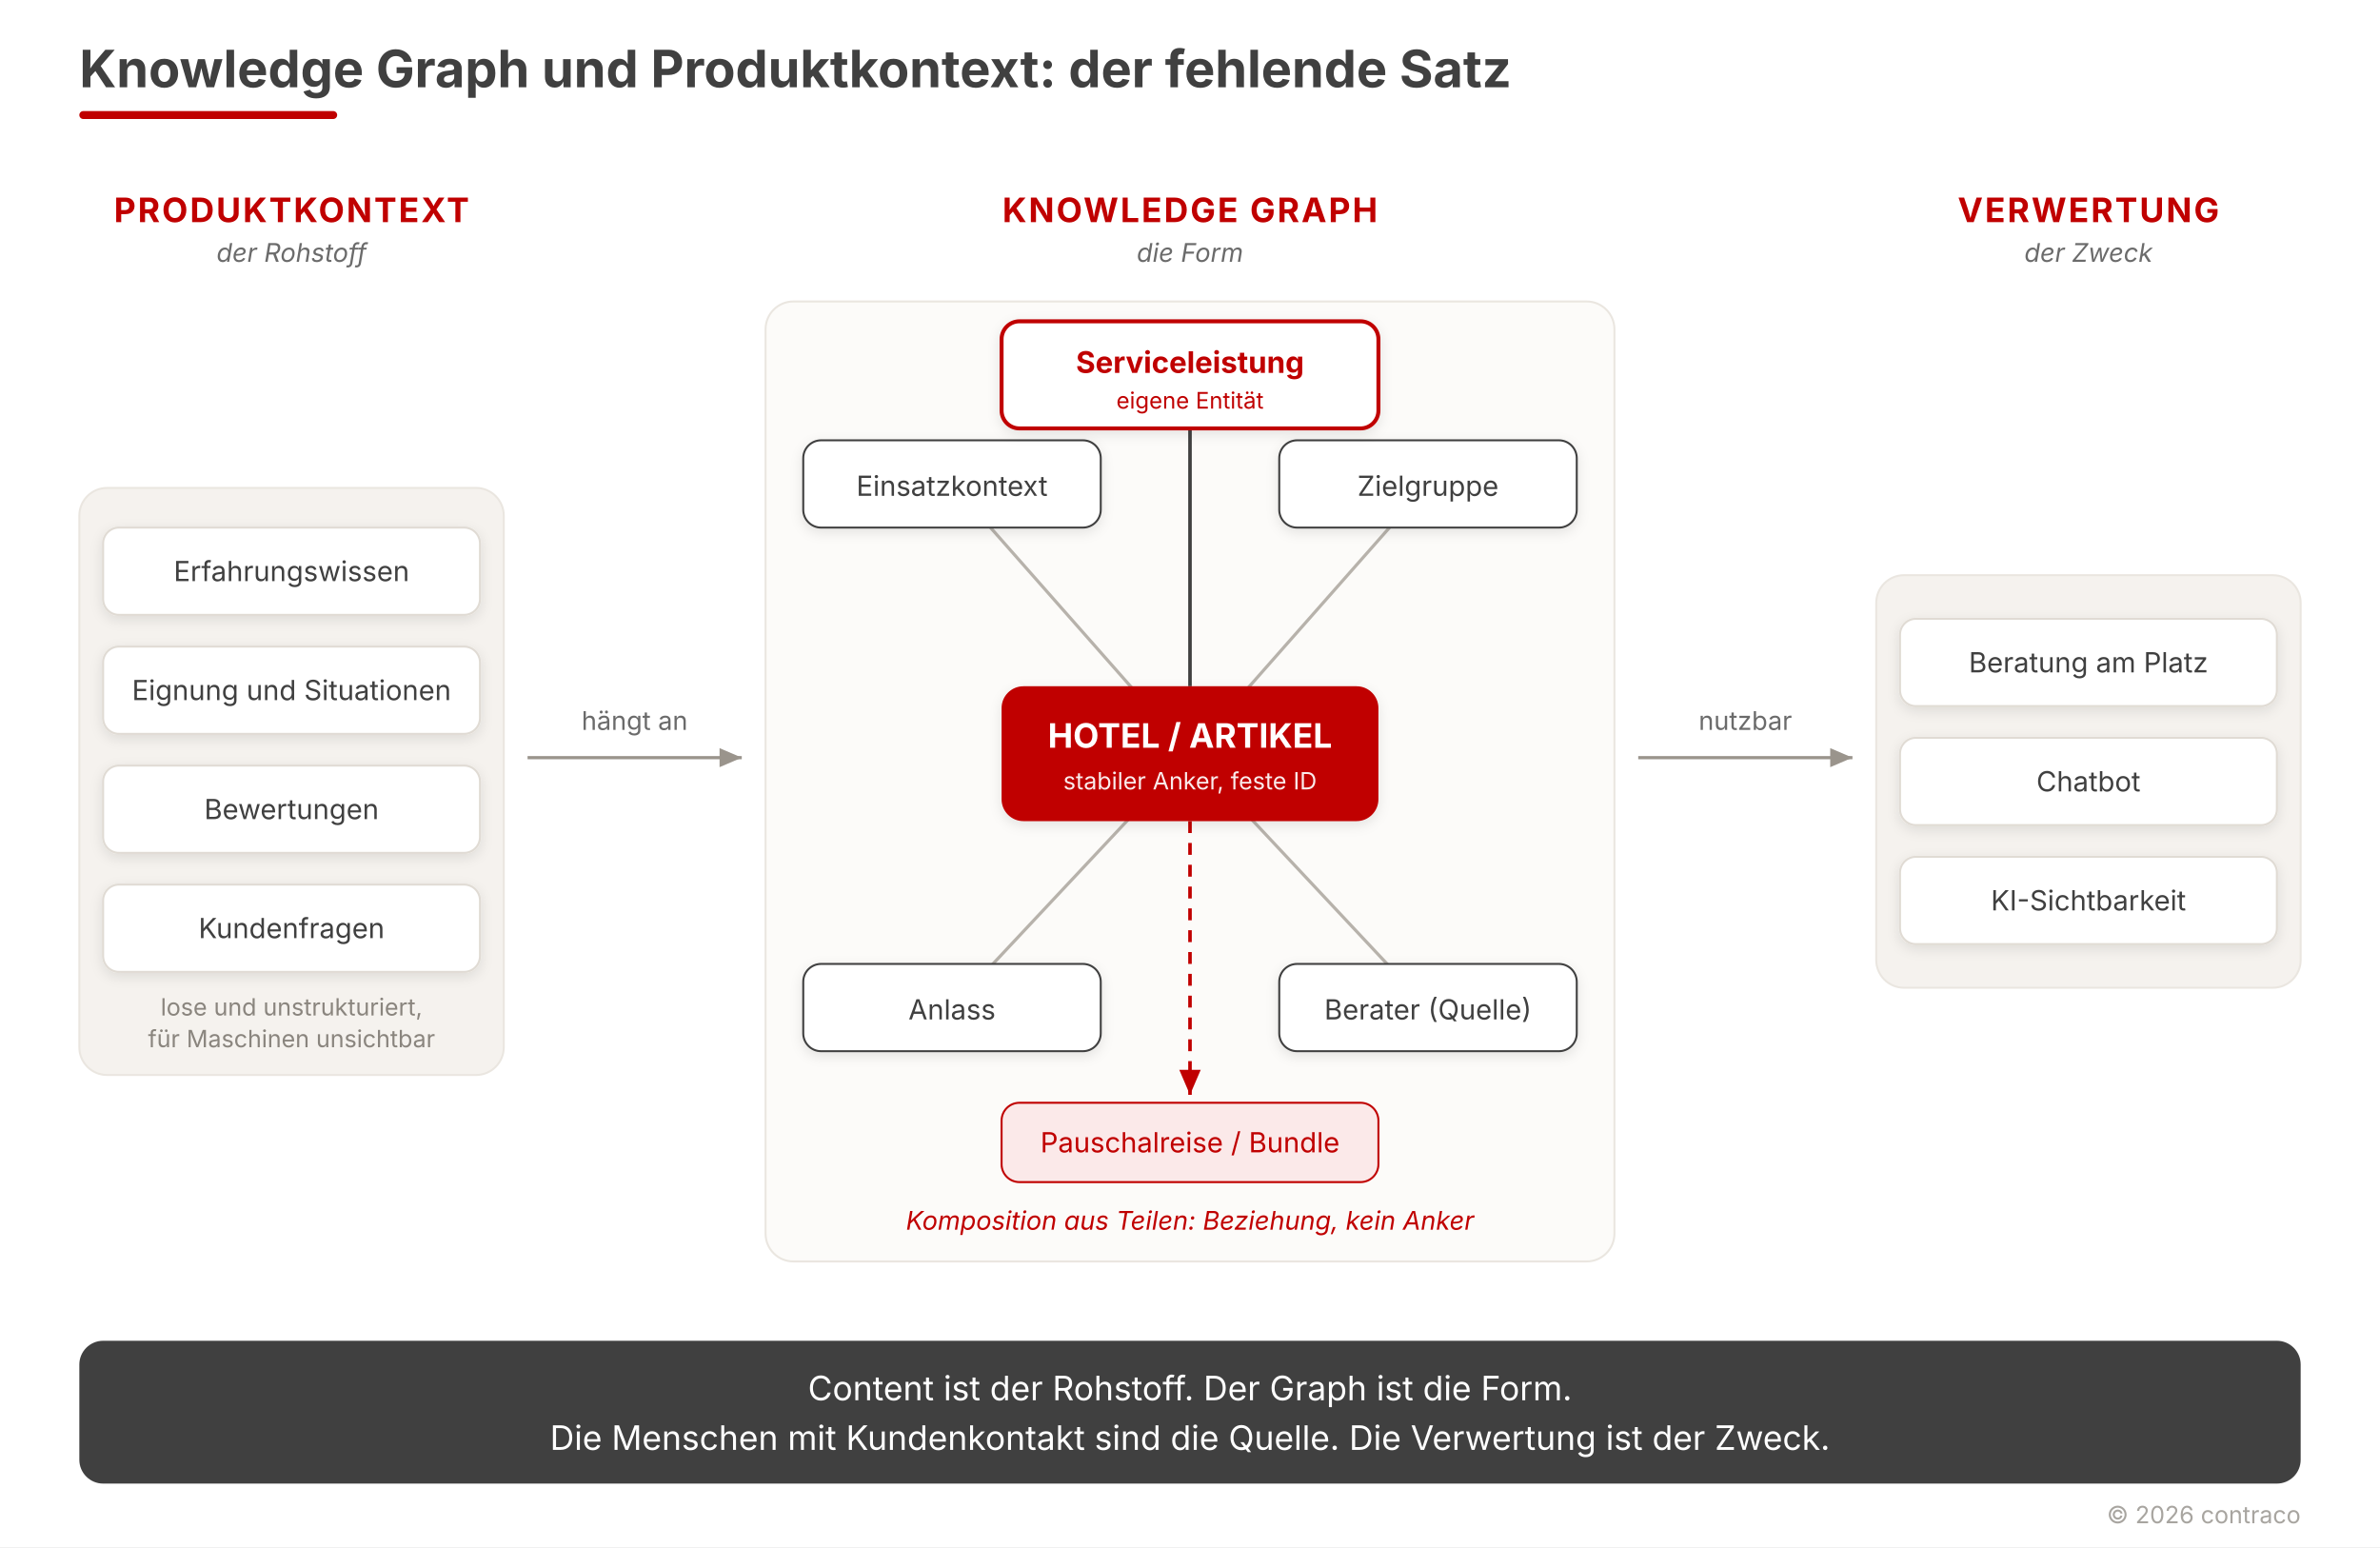
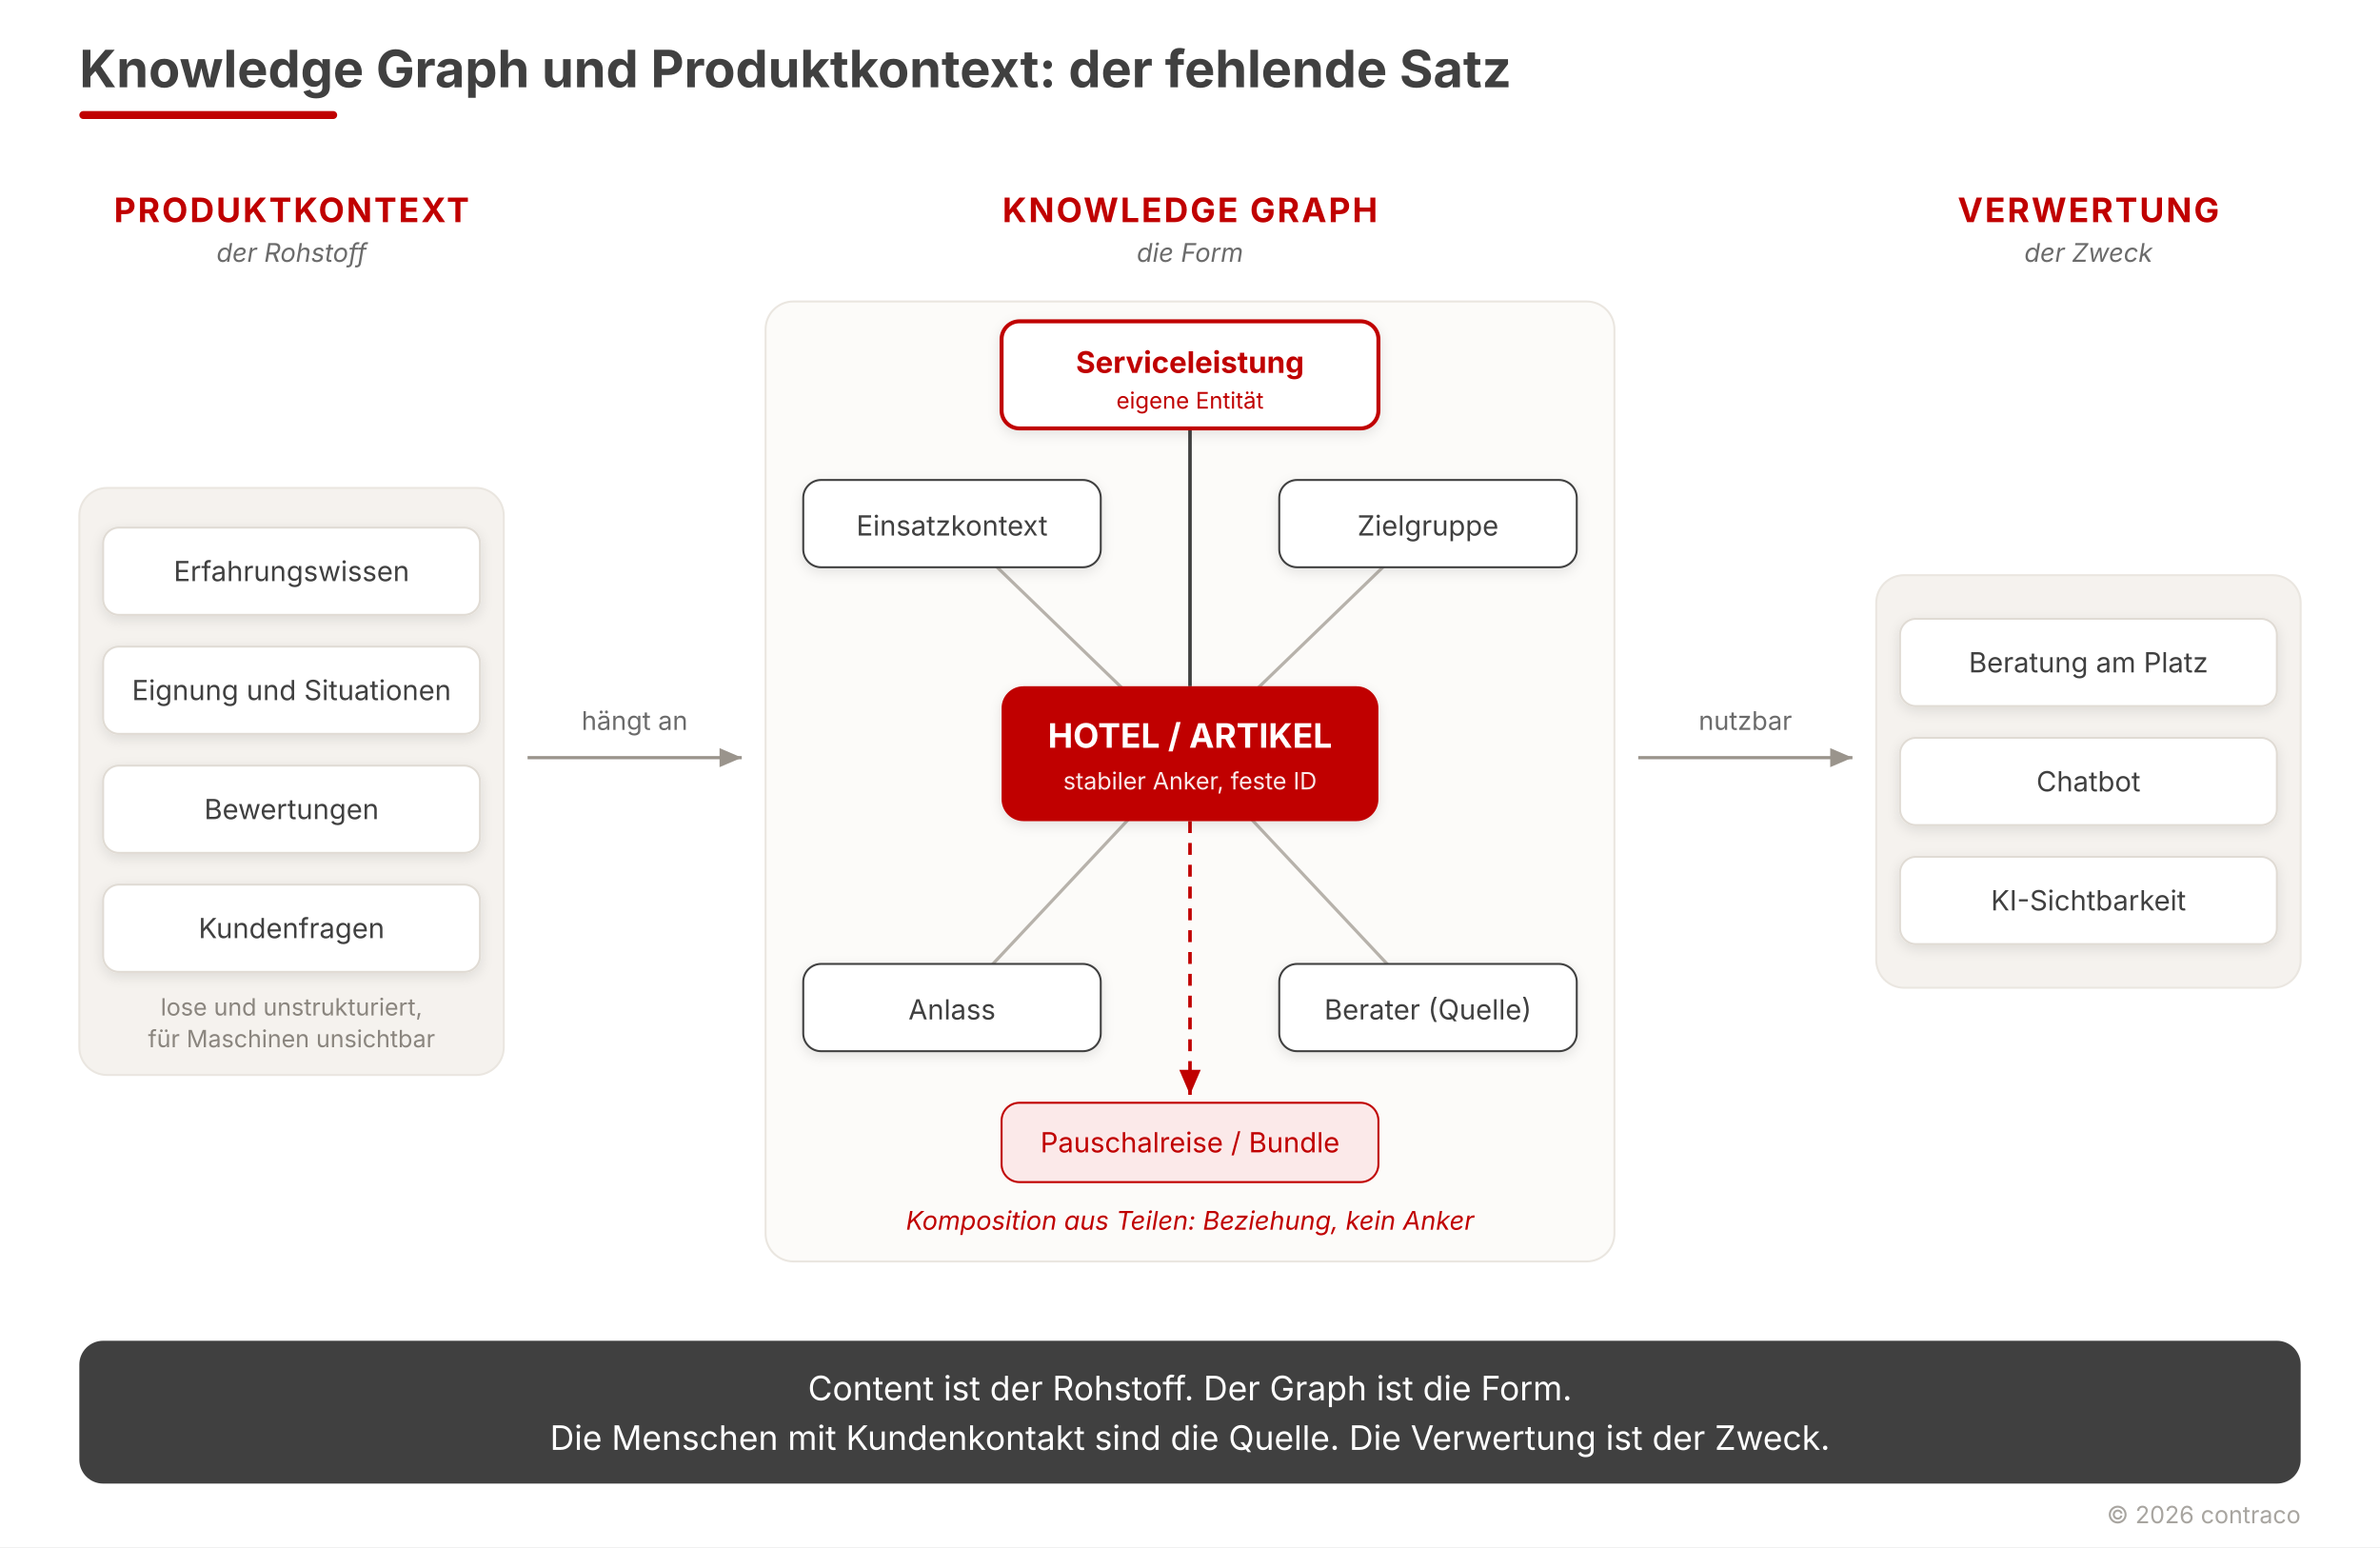
<svg xmlns="http://www.w3.org/2000/svg" viewBox="0 0 1200 780" font-family="'Inter', 'Segoe UI', Arial, sans-serif" text-rendering="geometricPrecision">
  <defs>
    <marker id="arrowLight" markerWidth="10" markerHeight="10" refX="7" refY="3" orient="auto" markerUnits="strokeWidth">
      <path d="M0,0 L7,3 L0,6 Z" fill="#9A948C" />
    </marker>
    <marker id="arrowRed" markerWidth="9" markerHeight="9" refX="7" refY="3" orient="auto" markerUnits="strokeWidth">
      <path d="M0,0 L7,3 L0,6 Z" fill="#C00000" />
    </marker>
    <filter id="soft" x="-20%" y="-20%" width="140%" height="140%">
      <feDropShadow dx="0" dy="2" stdDeviation="3" flood-color="#000000" flood-opacity="0.10" />
    </filter>
  </defs>
  <rect x="0" y="0" width="1200" height="780" fill="#FFFFFF" />
  <text x="40" y="44" font-size="26" font-weight="700" fill="#404040">Knowledge Graph und Produktkontext: der fehlende Satz</text>
  <rect x="40" y="56" width="130" height="4" rx="2" fill="#C00000" />
  <text x="147" y="112" text-anchor="middle" font-size="17" font-weight="700" fill="#C00000" letter-spacing="1">PRODUKTKONTEXT</text>
  <text x="147" y="132" text-anchor="middle" font-size="13" font-style="italic" fill="#6B6B6B">der Rohstoff</text>
  <text x="600" y="112" text-anchor="middle" font-size="17" font-weight="700" fill="#C00000" letter-spacing="1">KNOWLEDGE GRAPH</text>
  <text x="600" y="132" text-anchor="middle" font-size="13" font-style="italic" fill="#6B6B6B">die Form</text>
  <text x="1053" y="112" text-anchor="middle" font-size="17" font-weight="700" fill="#C00000" letter-spacing="1">VERWERTUNG</text>
  <text x="1053" y="132" text-anchor="middle" font-size="13" font-style="italic" fill="#6B6B6B">der Zweck</text>
  <rect x="40" y="246" width="214" height="296" rx="14" fill="#F5F2EE" stroke="#EAE6E0" />
  <rect x="386" y="152" width="428" height="484" rx="14" fill="#FCFBF9" stroke="#EAE6E0" />
  <rect x="946" y="290" width="214" height="208" rx="14" fill="#F5F2EE" stroke="#EAE6E0" />
  <g filter="url(#soft)">
    <rect x="52" y="266" width="190" height="44" rx="8" fill="#FFFFFF" stroke="#E0DBD4" />
    <rect x="52" y="326" width="190" height="44" rx="8" fill="#FFFFFF" stroke="#E0DBD4" />
    <rect x="52" y="386" width="190" height="44" rx="8" fill="#FFFFFF" stroke="#E0DBD4" />
    <rect x="52" y="446" width="190" height="44" rx="8" fill="#FFFFFF" stroke="#E0DBD4" />
  </g>
  <g fill="#404040" font-size="14" text-anchor="middle">
    <text x="147" y="293">Erfahrungswissen</text>
    <text x="147" y="353">Eignung und Situationen</text>
    <text x="147" y="413">Bewertungen</text>
    <text x="147" y="473">Kundenfragen</text>
  </g>
  <text x="147" y="512" text-anchor="middle" font-size="12" fill="#8A857E">lose und unstrukturiert,</text>
  <text x="147" y="528" text-anchor="middle" font-size="12" fill="#8A857E">für Maschinen unsichtbar</text>
  <text x="320" y="368" text-anchor="middle" font-size="13" fill="#6B6B6B">hängt an</text>
  <line x1="266" y1="382" x2="374" y2="382" stroke="#9A948C" stroke-width="1.6" marker-end="url(#arrowLight)" />
  <g stroke="#B7B2AB" stroke-width="1.6">
-     <line x1="600" y1="380" x2="480" y2="244" />
-     <line x1="600" y1="380" x2="720" y2="244" />
+     <line x1="600" y1="380" x2="480" y2="264" />
+     <line x1="600" y1="380" x2="720" y2="264" />
    <line x1="600" y1="380" x2="480" y2="508" />
    <line x1="600" y1="380" x2="720" y2="508" />
  </g>
  <line x1="600" y1="346" x2="600" y2="216" stroke="#404040" stroke-width="1.8" />
  <line x1="600" y1="414" x2="600" y2="552" stroke="#C00000" stroke-width="1.8" stroke-dasharray="6 5" marker-end="url(#arrowRed)" />
  <g filter="url(#soft)">
-     <rect x="405" y="222" width="150" height="44" rx="9" fill="#FFFFFF" stroke="#404040" />
-     <rect x="645" y="222" width="150" height="44" rx="9" fill="#FFFFFF" stroke="#404040" />
+     <rect x="405" y="242" width="150" height="44" rx="9" fill="#FFFFFF" stroke="#404040" />
+     <rect x="645" y="242" width="150" height="44" rx="9" fill="#FFFFFF" stroke="#404040" />
    <rect x="405" y="486" width="150" height="44" rx="9" fill="#FFFFFF" stroke="#404040" />
    <rect x="645" y="486" width="150" height="44" rx="9" fill="#FFFFFF" stroke="#404040" />
  </g>
  <g fill="#404040" font-size="14" text-anchor="middle">
-     <text x="480" y="250">Einsatzkontext</text>
-     <text x="720" y="250">Zielgruppe</text>
+     <text x="480" y="270">Einsatzkontext</text>
+     <text x="720" y="270">Zielgruppe</text>
    <text x="480" y="514">Anlass</text>
    <text x="720" y="514">Berater (Quelle)</text>
  </g>
  <g filter="url(#soft)">
    <rect x="505" y="162" width="190" height="54" rx="9" fill="#FFFFFF" stroke="#C00000" stroke-width="2" />
  </g>
  <text x="600" y="188" text-anchor="middle" font-size="15" font-weight="700" fill="#C00000">Serviceleistung</text>
  <text x="600" y="206" text-anchor="middle" font-size="11.5" fill="#C00000">eigene Entität</text>
  <g filter="url(#soft)">
    <rect x="505" y="346" width="190" height="68" rx="11" fill="#C00000" />
  </g>
  <text x="600" y="377" text-anchor="middle" font-size="17" font-weight="700" fill="#FFFFFF">HOTEL / ARTIKEL</text>
  <text x="600" y="398" text-anchor="middle" font-size="12" fill="#FFFFFF" opacity="0.92">stabiler Anker, feste ID</text>
  <rect x="505" y="556" width="190" height="40" rx="9" fill="#FBE9E9" stroke="#C00000" />
  <text x="600" y="581" text-anchor="middle" font-size="14" fill="#C00000">Pauschalreise / Bundle</text>
  <text x="600" y="620" text-anchor="middle" font-size="13" font-style="italic" fill="#C00000">Komposition aus Teilen: Beziehung, kein Anker</text>
  <text x="880" y="368" text-anchor="middle" font-size="13" fill="#6B6B6B">nutzbar</text>
  <line x1="826" y1="382" x2="934" y2="382" stroke="#9A948C" stroke-width="1.6" marker-end="url(#arrowLight)" />
  <g filter="url(#soft)">
    <rect x="958" y="312" width="190" height="44" rx="8" fill="#FFFFFF" stroke="#E0DBD4" />
    <rect x="958" y="372" width="190" height="44" rx="8" fill="#FFFFFF" stroke="#E0DBD4" />
    <rect x="958" y="432" width="190" height="44" rx="8" fill="#FFFFFF" stroke="#E0DBD4" />
  </g>
  <g fill="#404040" font-size="14" text-anchor="middle">
    <text x="1053" y="339">Beratung am Platz</text>
    <text x="1053" y="399">Chatbot</text>
    <text x="1053" y="459">KI-Sichtbarkeit</text>
  </g>
  <rect x="40" y="676" width="1120" height="72" rx="12" fill="#404040" />
  <text x="600" y="706" text-anchor="middle" font-size="17" fill="#FFFFFF">Content ist der Rohstoff. Der Graph ist die Form.</text>
  <text x="600" y="731" text-anchor="middle" font-size="17" fill="#FFFFFF">Die Menschen mit Kundenkontakt sind die Quelle. Die Verwertung ist der Zweck.</text>
  <text x="1160" y="768" text-anchor="end" font-size="12" fill="#A8A5A0">© 2026 contraco</text>
</svg>
